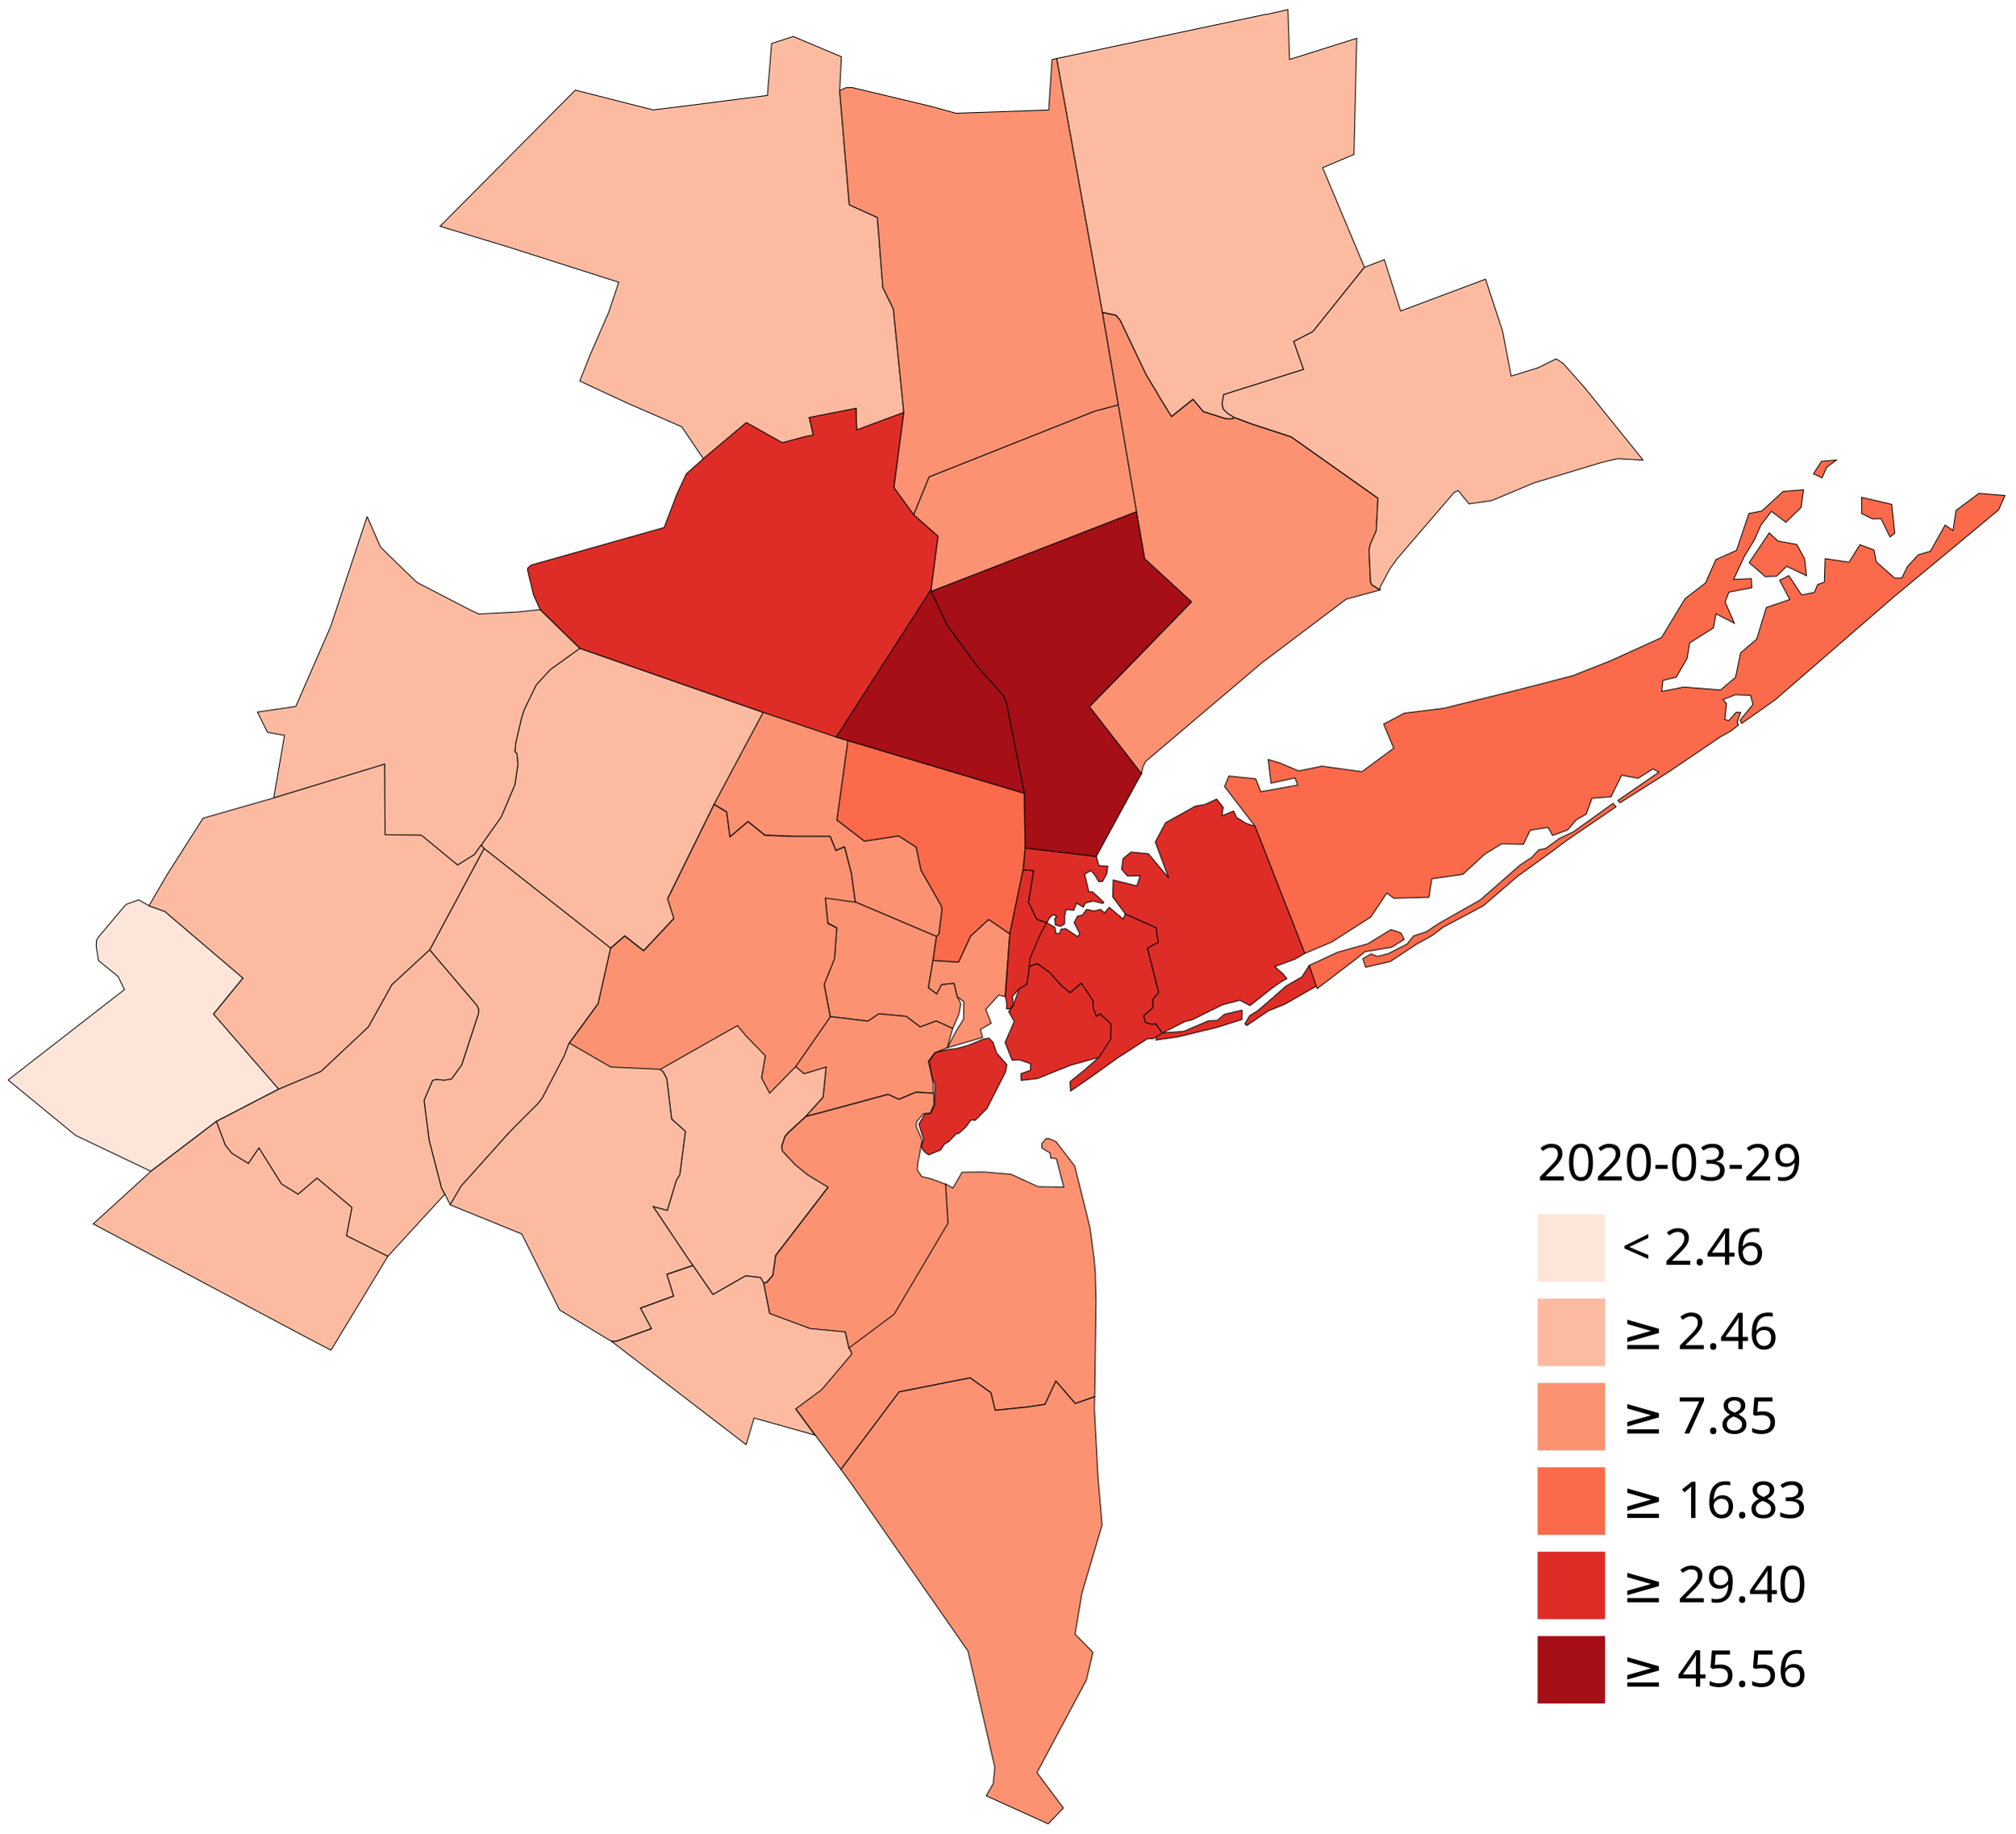
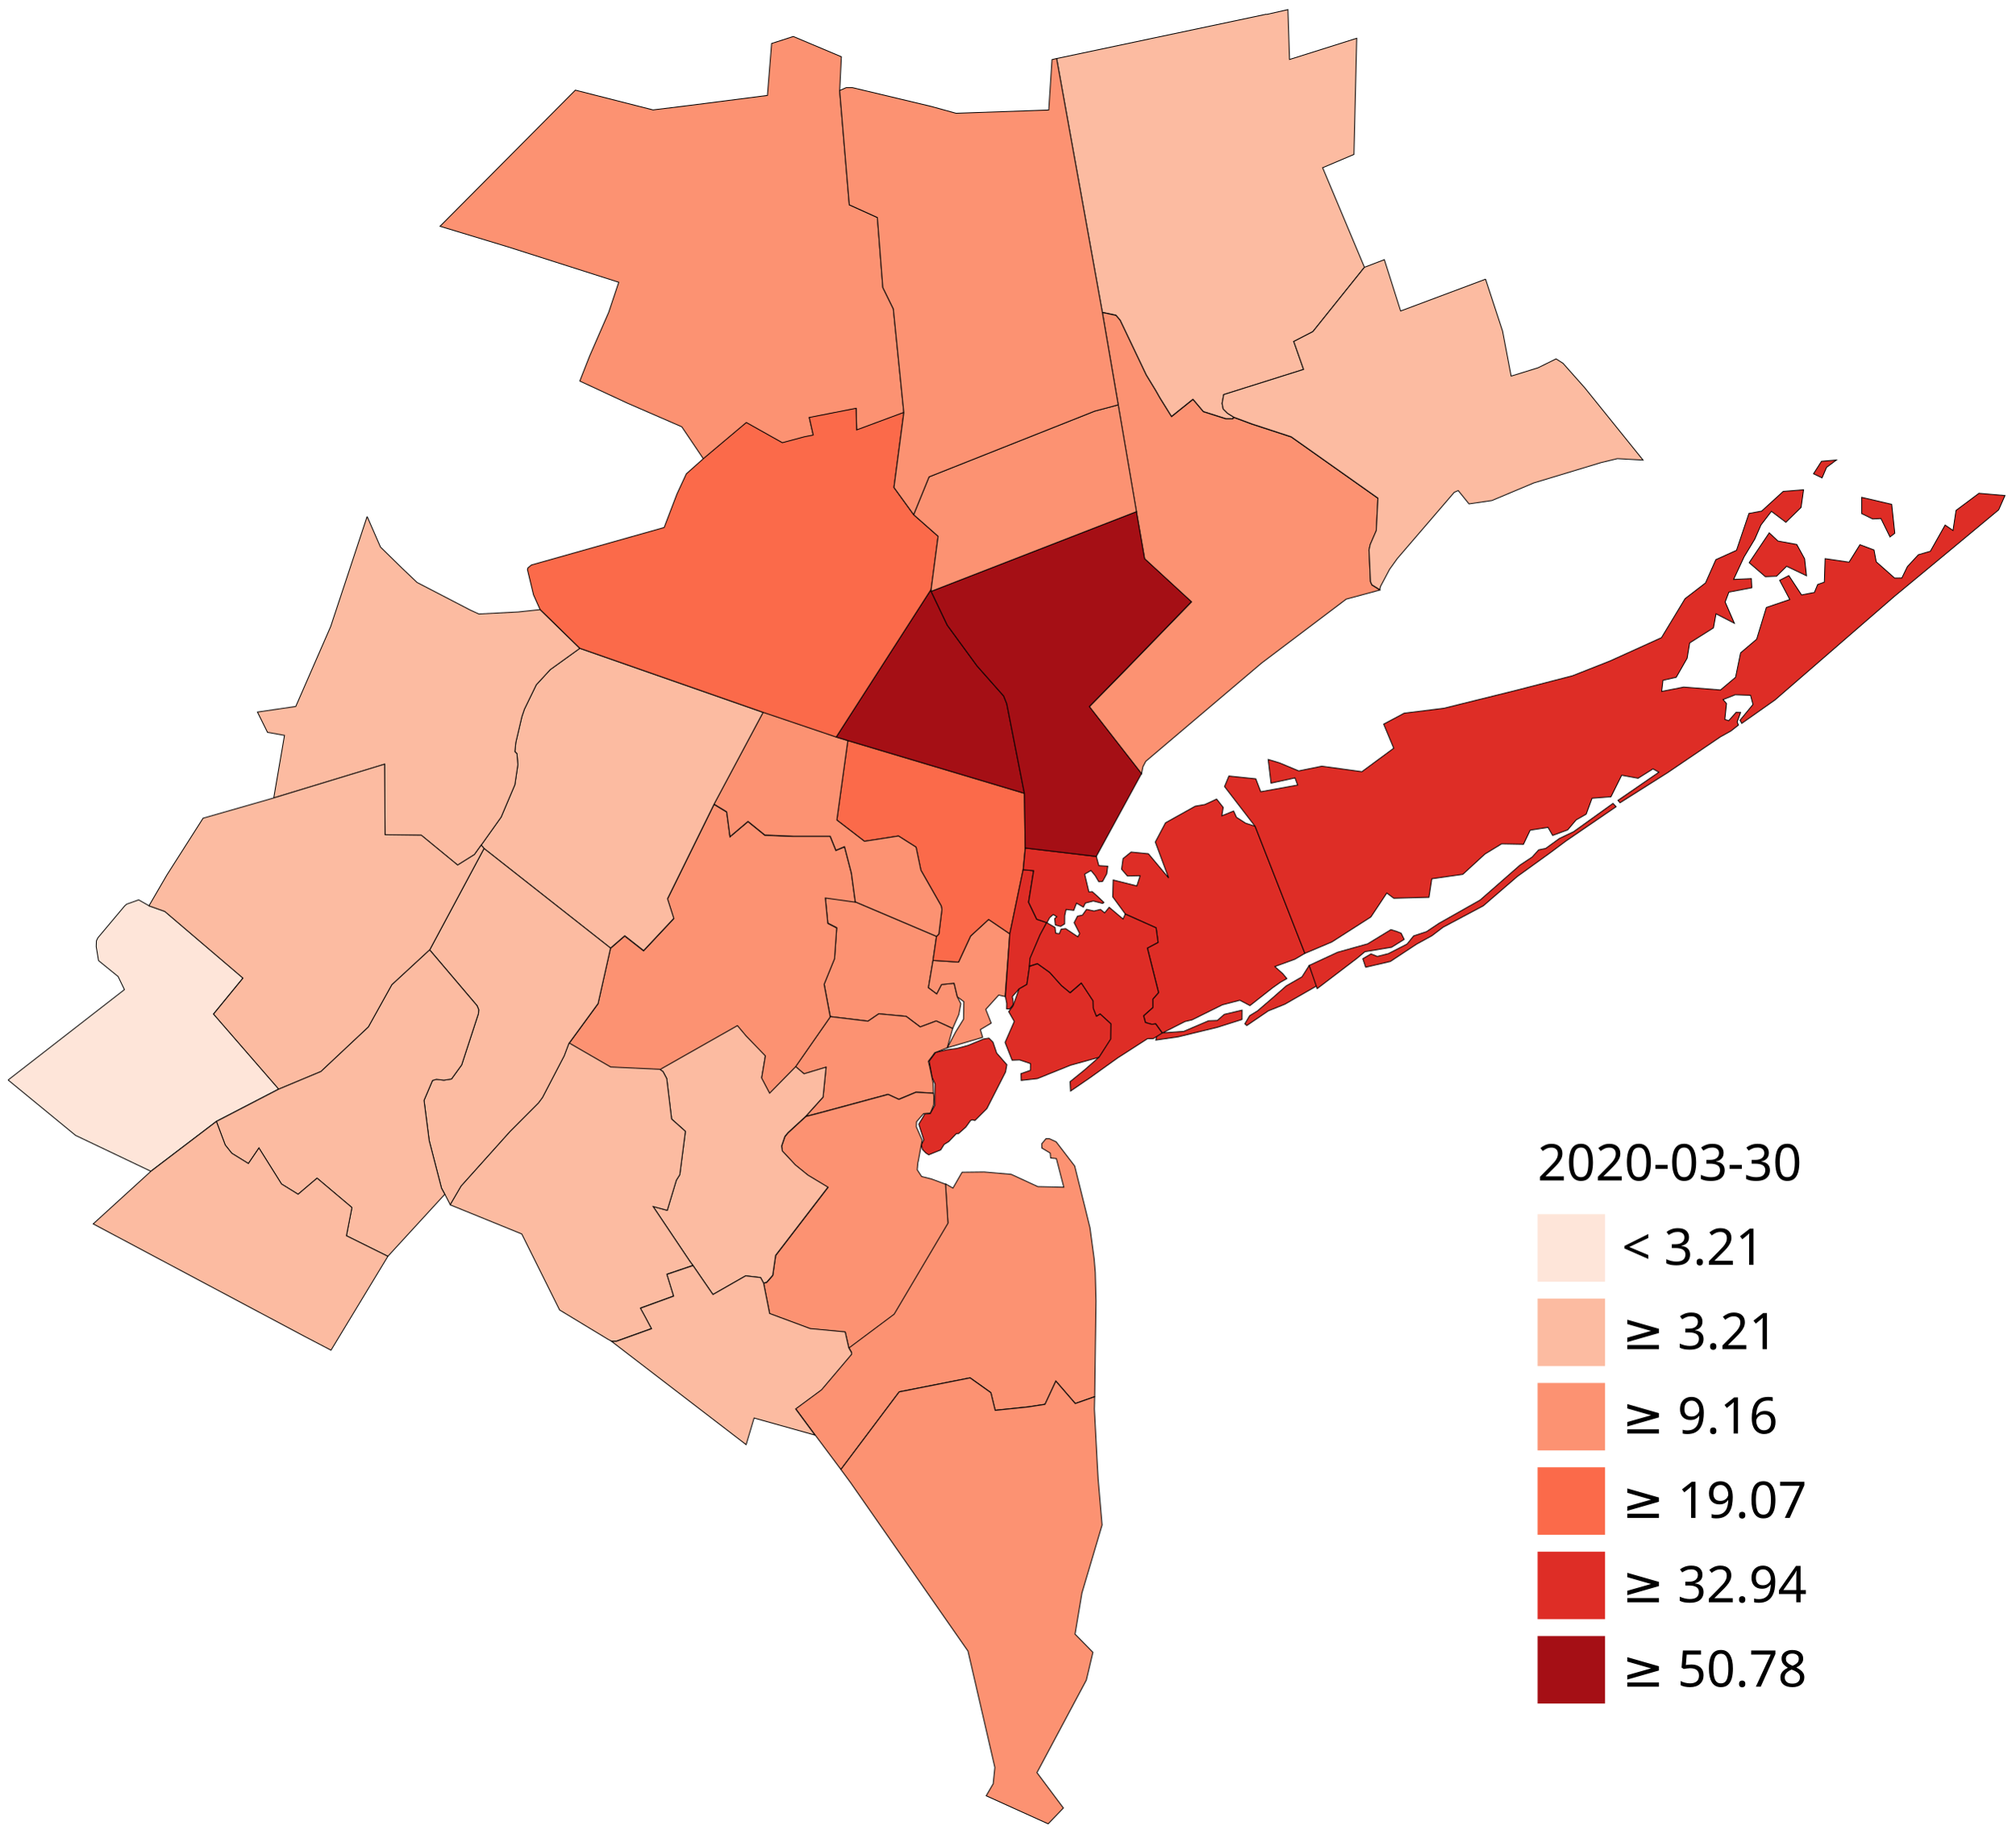
<svg xmlns="http://www.w3.org/2000/svg" id="svg4045" version="1.1" viewBox="0 0 316.019 287.485" height="1086.557" width="1194.401">
  <g transform="translate(108.116 49.338)" id="layer1">
    <g transform="matrix(4.55406 0 0 4.54983 -4052.057 -828.899)" id="g3993" stroke="#000" stroke-width="0.029">
      <path d="m 909.638,171.837 0.74,-0.168 0.055,1.719 2.314,-0.731 -0.095,4.002 -1.079,0.459 1.439,3.43 -1.776,2.218 -0.659,0.34 0.338,0.963 -2.75,0.867 -0.055,0.306 0.037,0.191 0.146,0.146 0.218,0.136 -0.032,0.05 h -0.241 l -0.775,-0.246 -0.357,-0.423 -0.739,0.594 -0.397,-0.639 -0.15,-0.264 -0.323,-0.531 -0.9,-1.89 -0.144,-0.168 -0.467,-0.1 -1.574,-8.743 7.224,-1.528" style="fill:#fcbba1" />
      <path d="m 904.534,185.29 -0.546,-3.182 0.467,0.1 0.144,0.168 0.9,1.89 0.323,0.531 0.15,0.264 0.397,0.639 0.739,-0.594 0.357,0.423 0.775,0.246 h 0.241 l 0.032,-0.05 0.626,0.233 1.351,0.442 2.988,2.115 -0.057,1.116 -0.209,0.481 -0.041,0.186 0.05,1.094 0.048,0.109 0.275,0.171 -1.159,0.314 -2.91,2.2 -3.992,3.389 -0.098,0.188 -0.05,0.247 -1.797,-2.312 1.252,-1.278 2.264,-2.334 -1.611,-1.483 -0.282,-1.623 -0.628,-3.68" style="fill:#fc9272" />
      <path d="m 917.183,180.958 0.587,1.792 0.295,1.549 0.926,-0.287 0.62,-0.307 0.241,0.154 0.747,0.843 2.008,2.492 -0.884,-0.05 -0.562,0.136 -2.314,0.7 -1.446,0.608 -0.788,0.115 -0.371,-0.459 -0.136,0.06 -1.961,2.283 -0.266,0.371 -0.314,0.594 -0.021,0.09 v 0.02 l -0.275,-0.171 -0.048,-0.109 -0.05,-1.094 0.041,-0.186 0.209,-0.481 0.057,-1.116 -2.988,-2.115 -1.351,-0.442 -0.626,-0.233 -0.218,-0.136 -0.146,-0.146 -0.037,-0.191 0.055,-0.306 2.75,-0.867 -0.338,-0.963 0.659,-0.34 1.776,-2.218 0.684,-0.262 0.56,1.769 2.927,-1.097" style="fill:#fcbba1" />
      <path d="m 898.583,212.137 0.259,0.148 0.313,-0.546 0.762,-0.009 0.929,0.08 0.919,0.424 0.894,0.021 -0.255,-0.987 -0.198,-0.021 -0.014,-0.169 -0.286,-0.171 -0.007,-0.149 0.089,-0.105 0.055,-0.07 h 0.121 l 0.232,0.107 0.639,0.835 0.385,1.55 0.13,0.535 0.011,0.04 0.144,1.075 0.039,0.467 0.025,0.99 -0.045,3.287 -0.669,0.236 -0.669,-0.774 -0.374,0.802 -0.571,0.088 -1.144,0.119 -0.148,-0.609 -0.715,-0.51 -2.444,0.483 -2.008,2.676 -0.893,-1.196 -0.665,-0.901 0.891,-0.659 1.034,-1.221 v -0.06 l -0.095,-0.168 1.559,-1.166 1.854,-3.136 -0.084,-1.347" style="fill:#fc9272" />
      <path d="m 894.981,221.987 2.008,-2.676 2.444,-0.483 0.715,0.51 0.148,0.609 1.144,-0.119 0.571,-0.088 0.374,-0.802 0.669,0.774 0.669,-0.235 -0.009,0.426 0.098,1.879 0.03,0.523 0.136,1.59 -0.694,2.345 -0.237,1.418 0.615,0.626 -0.226,0.956 -1.701,3.19 0.91,1.219 -0.524,0.546 -2.134,-0.967 0.241,-0.415 0.057,-0.562 -0.925,-4.009 -4.042,-5.804 -0.337,-0.458" style="fill:#fc9272" />
      <path d="m 899.519,209.926 -0.071,0.03 -0.162,0.226 -0.253,0.225 h -0.073 l -0.259,0.272 -0.162,0.1 -0.119,0.191 -0.412,0.168 -0.095,-0.06 -0.122,-0.126 -0.035,-0.16 0.082,-0.168 -0.173,-0.542 0.211,-0.354 0.182,-0.008 0.162,-0.292 0.005,-0.735 -0.101,-0.227 -0.102,-0.556 0.225,-0.302 0.404,-0.094 0.314,-0.04 0.224,-0.058 0.177,-0.05 0.53,-0.219 0.187,-0.03 0.137,0.137 0.128,0.378 0.351,0.401 -0.046,0.25 -0.642,1.261 -0.412,0.411 -0.08,-0.02" style="fill:#de2d26" />
      <path d="m 895.478,202.42 2.797,1.189 -0.121,0.829 -0.158,0.939 0.285,0.213 0.165,-0.321 0.434,-0.045 0.112,0.469 0.122,0.237 -0.07,0.371 -0.211,0.481 -0.566,-0.259 -0.552,0.206 -0.482,-0.364 -0.945,-0.088 -0.37,0.253 -1.3,-0.157 -0.211,-1.122 0.359,-0.884 0.074,-1.059 -0.306,-0.156 -0.086,-0.878 1.032,0.144" style="fill:#fc9272" />
      <path d="m 894.617,206.375 1.3,0.157 0.37,-0.253 0.945,0.088 0.482,0.364 0.552,-0.206 0.566,0.259 -0.186,0.666 -0.356,0.141 -0.08,0.03 -0.039,0.06 -0.176,0.232 0.056,0.236 0.107,0.515 0.012,0.346 -0.604,-0.034 -0.589,0.246 -0.371,-0.171 -2.349,0.636 -0.483,0.125 0.595,-0.661 0.103,-1.03 -0.758,0.228 -0.293,-0.251 1.196,-1.719" style="fill:#fc9272" />
      <path d="m 900.799,203.522 -0.162,2.161 -0.22,-0.05 -0.445,0.492 0.187,0.474 -0.373,0.223 0.079,0.269 -1.217,0.357 0.287,-0.545 0.272,-0.441 0.01,-0.602 -0.223,-0.167 -0.112,-0.469 -0.434,0.045 -0.165,0.321 -0.285,-0.213 0.158,-0.939 0.88,0.058 0.415,-0.899 0.62,-0.571 0.729,0.496" style="fill:#fc9272" />
      <path d="m 895.222,196.861 6.081,1.819 0.027,1.884 -0.071,0.747 -0.46,2.211 -0.729,-0.496 -0.62,0.571 -0.415,0.899 -0.88,-0.058 0.121,-0.829 0.08,-0.08 0.105,-0.85 -0.025,-0.122 -0.699,-1.228 -0.166,-0.795 -0.605,-0.384 -1.173,0.182 -0.95,-0.732 0.378,-2.739" style="fill:#fb6a4a" />
      <path d="m 898.171,209.011 0.016,0.129 -0.009,0.273 -0.076,0.195 -0.041,0.094 -0.112,0.006 -0.119,0.01 -0.242,0.28 -0.007,0.176 0.2,0.457 -0.135,0.737 -0.011,0.03 -0.023,0.257 0.151,0.231 0.343,0.086 0.471,0.176 h 0.005 0.005 l 0.084,1.347 -1.854,3.136 -1.559,1.166 -0.124,-0.548 -1.204,-0.114 -1.398,-0.52 -0.207,-1.046 0.105,-0.03 0.209,-0.241 0.099,-0.686 1.802,-2.349 -0.687,-0.414 -0.435,-0.353 -0.449,-0.481 -0.025,-0.168 0.112,-0.331 0.105,-0.129 0.617,-0.568 0.483,-0.125 2.349,-0.636 0.371,0.171 0.589,-0.246 0.604,0.034" style="fill:#fc9272" />
      <path d="m 893.421,208.094 0.293,0.251 0.758,-0.228 -0.103,1.03 -0.595,0.661 -0.617,0.568 -0.105,0.129 -0.112,0.331 0.025,0.168 0.449,0.481 0.435,0.353 0.687,0.414 -1.802,2.349 -0.099,0.686 -0.209,0.241 -0.105,0.03 -0.102,-0.191 -0.515,-0.06 -1.127,0.644 -0.69,-1.004 -0.107,-0.144 -1.263,-1.884 0.487,0.132 0.313,-1.038 0.119,-0.191 0.193,-1.494 -0.475,-0.424 -0.168,-1.395 -0.128,-0.24 -0.112,-0.08 2.676,-1.519 0.299,0.356 0.664,0.688 -0.129,0.761 0.275,0.524 0.891,-0.909" style="fill:#fcbba1" />
      <path d="m 890.611,199.061 0.438,0.266 0.113,0.856 0.621,-0.526 0.58,0.47 0.98,0.04 h 1.271 l 0.196,0.485 0.297,-0.125 0.236,0.911 0.135,0.993 -1.032,-0.144 0.086,0.878 0.306,0.156 -0.074,1.059 -0.359,0.884 0.211,1.122 -1.196,1.719 -0.891,0.909 -0.275,-0.524 0.129,-0.761 -0.664,-0.688 -0.299,-0.356 -2.676,1.519 -1.688,-0.078 -1.431,-0.828 0.994,-1.361 0.429,-1.911 0.491,-0.425 0.65,0.51 1.038,-1.109 -0.216,-0.676 1.599,-3.251" style="fill:#fc9272" />
      <path d="m 894.821,196.74 0.401,0.121 -0.378,2.739 0.95,0.732 1.173,-0.182 0.605,0.384 0.166,0.795 0.699,1.228 0.025,0.122 -0.105,0.85 -0.08,0.08 -2.797,-1.189 -0.135,-0.993 -0.236,-0.911 -0.297,0.125 -0.196,-0.485 h -1.271 l -0.98,-0.04 -0.58,-0.47 -0.621,0.526 -0.113,-0.856 -0.438,-0.266 1.694,-3.173 2.516,0.852" style="fill:#fc9272" />
      <path d="m 892.305,195.888 -1.694,3.173 -1.599,3.251 0.216,0.676 -1.038,1.109 -0.65,-0.51 -0.491,0.425 -4.356,-3.432 -0.096,-0.119 0.685,-0.963 0.474,-1.118 0.103,-0.692 -0.032,-0.378 -0.071,-0.07 0.032,-0.313 0.209,-0.892 0.087,-0.257 0.41,-0.843 0.481,-0.522 1.014,-0.731 6.315,2.209" style="fill:#fcbba1" />
      <path d="m 882.694,200.58 4.356,3.432 -0.429,1.911 -0.994,1.361 -0.166,0.44 -0.749,1.439 -0.137,0.185 -0.979,0.983 -1.688,1.884 -0.376,0.644 -0.187,-0.362 -0.114,-0.209 -0.424,-1.64 -0.178,-1.387 0.292,-0.686 0.136,-0.04 0.257,0.03 0.26,-0.04 0.351,-0.486 0.578,-1.771 0.009,-0.135 -0.057,-0.136 -1.631,-1.922 1.872,-3.496" style="fill:#fcbba1" />
      <path d="m 885.626,207.284 1.431,0.828 1.688,0.078 0.112,0.08 0.128,0.24 0.168,1.395 0.475,0.424 -0.193,1.494 -0.119,0.191 -0.313,1.038 -0.487,-0.132 1.263,1.884 0.107,0.144 -0.896,0.304 0.231,0.75 -1.141,0.416 0.179,0.327 0.201,0.379 -1.211,0.435 h -0.168 l -0.114,-0.06 -1.671,-1.013 -1.302,-2.619 -2.466,-1.005 0.376,-0.644 1.688,-1.884 0.979,-0.983 0.137,-0.185 0.749,-1.439 0.166,-0.44" style="fill:#fcbba1" />
      <path d="m 889.887,214.95 0.69,1.004 1.127,-0.644 0.515,0.06 0.102,0.191 0.207,1.046 1.398,0.52 1.204,0.114 0.124,0.548 0.095,0.168 v 0.06 l -1.034,1.221 -0.891,0.659 0.665,0.901 -2.096,-0.588 -0.273,0.918 -4.635,-3.561 h 0.168 l 1.211,-0.435 -0.201,-0.379 -0.179,-0.327 1.141,-0.416 -0.231,-0.75 0.896,-0.304" style="fill:#fcbba1" />
      <path style="fill:#de2d26" d="m 901.258,201.418 -0.459,2.211 -0.151,2.163 0.046,0.233 -0.003,0.19 0.103,0.004 0.127,-0.154 -0.013,-0.17 -0.021,-0.103 0.232,-0.265 0.268,-0.154 0.092,-0.625 0.023,-0.271 0.344,-0.811 0.229,-0.422 -0.35,-0.117 -0.281,-0.588 0.174,-1.088 z" transform="translate(0 -.107)" />
-       <path d="m 894.94,174.458 0.332,3.938 0.967,0.438 0.188,2.412 0.362,0.738 0.361,3.577 -1.622,0.603 -0.019,-0.745 -1.613,0.316 0.137,0.606 -0.305,0.06 -0.759,0.204 -1.239,-0.696 -1.48,1.246 -0.747,-1.109 -1.865,-0.811 -1.646,-0.765 0.337,-0.859 0.658,-1.51 0.346,-1.036 -3.799,-1.214 -2.355,-0.715 4.66,-4.692 2.676,0.682 1.296,-0.16 2.642,-0.339 0.144,-1.79 0.747,-0.242 1.655,0.699 -0.057,1.166" style="fill:#fcbba1" />
+       <path d="m 894.94,174.458 0.332,3.938 0.967,0.438 0.188,2.412 0.362,0.738 0.361,3.577 -1.622,0.603 -0.019,-0.745 -1.613,0.316 0.137,0.606 -0.305,0.06 -0.759,0.204 -1.239,-0.696 -1.48,1.246 -0.747,-1.109 -1.865,-0.811 -1.646,-0.765 0.337,-0.859 0.658,-1.51 0.346,-1.036 -3.799,-1.214 -2.355,-0.715 4.66,-4.692 2.676,0.682 1.296,-0.16 2.642,-0.339 0.144,-1.79 0.747,-0.242 1.655,0.699 -0.057,1.166" style="fill:#fc9272" />
      <path d="m 901.33,200.564 2.45,0.291 0.086,0.316 0.307,0.02 -0.035,0.262 -0.143,0.262 -0.13,0.012 -0.123,-0.21 -0.147,-0.178 -0.217,0.126 0.146,0.613 0.115,-0.01 0.192,0.172 0.209,0.2 -0.043,0.034 -0.322,-0.083 -0.273,0.071 -0.069,0.139 -0.236,-0.136 -0.095,0.247 -0.265,-0.029 -0.045,0.212 -0.003,0.284 -0.141,0.087 -0.179,-0.049 -0.024,-0.221 0.073,-0.065 -0.122,-0.074 -0.121,0.104 -0.097,0.177 -0.349,-0.118 -0.282,-0.588 0.175,-1.087 -0.359,-0.033 0.071,-0.747" style="fill:#de2d26" />
      <path d="m 900.91,206.009 0.209,-0.589 0.269,-0.154 0.09,-0.624 0.277,-0.089 0.423,0.303 0.405,0.453 0.297,0.245 0.387,-0.334 0.405,0.616 0.007,0.254 0.107,0.272 0.13,-0.077 0.373,0.342 -0.007,0.523 -0.4,0.625 -0.99,0.275 -1.143,0.461 -0.556,0.063 -0.007,-0.235 0.323,-0.112 0.004,-0.232 -0.375,-0.127 -0.259,0.009 -0.241,-0.613 0.316,-0.723 -0.192,-0.337 z" style="fill:#de2d26" />
      <path d="m 898.09,191.718 0.556,1.166 1.027,1.406 0.916,1.036 0.105,0.264 0.608,3.09 -6.081,-1.819 -0.401,-0.121 3.27,-5.092 v 0.07" style="fill:#a50f15" />
      <path style="fill:#de2d26" d="m 907.922,198.984 -0.406,0.188 -0.33,0.057 -1.023,0.572 -0.352,0.664 0.459,1.238 -0.697,-0.834 -0.596,-0.059 -0.277,0.225 -0.051,0.367 0.201,0.234 0.438,-0.01 -0.113,0.352 -0.814,-0.205 -0.016,0.582 0.434,0.592 1.061,0.475 0.068,0.502 -0.367,0.195 0.385,1.535 -0.195,0.223 0.002,0.289 -0.322,0.287 0.065,0.234 0.223,0.062 0.129,-0.018 0.223,0.312 -0.17,0.012 -0.053,0.236 0.775,-0.113 1.34,-0.326 0.854,-0.271 0.002,-0.322 -0.615,0.146 -0.236,0.209 -0.305,0.012 -0.854,0.365 -0.725,0.051 0.771,-0.391 0.24,-0.057 1.045,-0.518 0.602,-0.158 0.348,0.184 0.772,-0.608 0.273,-0.194 0.226,-0.129 -0.139,-0.167 -0.276,-0.247 0.693,-0.254 0.344,-0.203 -1.713,-4.377 -0.332,-0.109 -0.312,-0.201 -0.098,-0.217 -0.406,0.164 0.047,-0.289 z m 3.189,5.733 -0.249,0.394 -0.54,0.31 -0.477,0.42 -0.514,0.443 -0.27,0.166 -0.166,0.279 0.066,0.061 0.742,-0.506 0.568,-0.229 1.114,-0.64 z" transform="translate(0 -.107)" />
-       <path d="m 897.149,185.561 -0.339,2.577 0.678,0.937 0.843,0.745 -0.24,1.828 -3.27,5.092 -2.516,-0.852 -6.315,-2.209 -1.367,-1.337 -0.225,-0.503 -0.209,-0.87 0.016,-0.06 0.121,-0.1 4.571,-1.292 0.442,-1.157 0.321,-0.692 0.587,-0.523 1.48,-1.246 1.239,0.696 0.759,-0.204 0.305,-0.06 -0.137,-0.606 1.613,-0.316 0.019,0.745 1.622,-0.603" style="fill:#de2d26" />
+       <path d="m 897.149,185.561 -0.339,2.577 0.678,0.937 0.843,0.745 -0.24,1.828 -3.27,5.092 -2.516,-0.852 -6.315,-2.209 -1.367,-1.337 -0.225,-0.503 -0.209,-0.87 0.016,-0.06 0.121,-0.1 4.571,-1.292 0.442,-1.157 0.321,-0.692 0.587,-0.523 1.48,-1.246 1.239,0.696 0.759,-0.204 0.305,-0.06 -0.137,-0.606 1.613,-0.316 0.019,0.745 1.622,-0.603" style="fill:#fb6a4a" />
      <path d="m 902.074,203.138 0.284,0.165 0.022,0.197 0.127,0.017 0.059,-0.155 0.156,-0.02 0.421,0.281 0.063,-0.111 -0.19,-0.375 0.115,-0.224 0.17,-0.036 0.141,-0.198 0.258,0.056 0.223,-0.055 0.143,0.119 0.156,-0.192 0.478,0.404 0.076,-0.17 1.061,0.474 0.068,0.501 -0.369,0.196 0.386,1.534 -0.197,0.223 0.002,0.289 -0.321,0.287 0.063,0.234 0.222,0.062 0.13,-0.017 0.227,0.316 -0.306,0.193 -0.199,0.002 -1.034,0.667 -0.968,0.694 -0.649,0.445 -0.016,-0.324 0.486,-0.395 0.515,-0.453 0.4,-0.625 0.007,-0.523 -0.373,-0.342 -0.13,0.077 -0.107,-0.272 -0.007,-0.254 -0.405,-0.616 -0.387,0.334 -0.297,-0.245 -0.405,-0.453 -0.423,-0.303 -0.277,0.089 0.023,-0.271 0.346,-0.811 0.227,-0.422" style="fill:#de2d26" />
-       <path style="fill:#fb6a4a" d="m 928.476,187.773 0.295,0.141 0.156,-0.364 0.338,-0.252 -0.513,0.044 z m -0.342,0.551 -0.701,0.056 -0.742,0.678 -0.438,0.082 -0.428,1.27 -0.711,0.322 -0.357,0.803 -0.703,0.541 -0.812,1.344 -1.775,0.805 -1.293,0.51 -1.988,0.514 -2.439,0.605 -1.367,0.17 -0.705,0.377 0.346,0.83 -1.096,0.809 -1.381,-0.189 -0.795,0.162 -0.658,-0.275 -0.393,-0.119 0.098,0.816 0.826,-0.18 0.09,0.246 -1.271,0.23 -0.17,-0.445 -0.926,-0.096 -0.15,0.363 1.053,1.371 1.713,4.379 0.928,-0.393 1.346,-0.863 0.547,-0.824 0.242,0.18 1.211,-0.033 0.098,-0.639 1.066,-0.152 0.764,-0.701 0.572,-0.35 0.754,0.014 0.232,-0.486 0.613,-0.096 0.16,0.277 0.518,-0.191 0.291,-0.344 0.346,-0.199 0.201,-0.547 0.652,-0.051 0.369,-0.742 0.564,0.104 0.514,-0.324 0.203,0.115 -1.41,0.971 0.072,0.082 1.641,-1.039 1.814,-1.232 0.365,-0.204 0.257,-0.202 -0.043,-0.108 0.117,-0.326 -0.153,-0.006 -0.256,0.288 -0.133,-0.043 0.058,-0.547 -0.121,-0.137 0.42,-0.166 0.528,0.019 0.084,0.315 -0.446,0.544 0.06,0.108 1.149,-0.811 4.107,-3.566 1.828,-1.516 1.762,-1.467 0.217,-0.492 -0.896,-0.078 -0.789,0.59 -0.105,0.691 -0.271,-0.186 -0.508,0.902 -0.414,0.121 -0.377,0.408 -0.191,0.393 -0.25,0.002 -0.631,-0.559 -0.078,-0.408 -0.484,-0.182 -0.375,0.602 -0.824,-0.121 -0.027,0.809 -0.229,0.082 -0.113,0.273 -0.443,0.086 -0.438,-0.666 -0.316,0.162 0.35,0.662 -0.807,0.273 -0.334,1.094 -0.553,0.471 -0.174,0.842 -0.518,0.438 -1.268,-0.1 -0.758,0.15 0.045,-0.383 0.457,-0.105 0.375,-0.656 0.088,-0.529 0.818,-0.518 0.088,-0.484 0.633,0.326 -0.318,-0.732 0.129,-0.342 0.789,-0.152 -0.016,-0.312 -0.611,0.027 0.361,-0.777 0.369,-0.613 0.213,-0.488 0.359,-0.469 0.498,0.377 0.523,-0.512 z m 2.002,0.261 v 0.561 l 0.377,0.184 0.285,-0.014 0.311,0.633 0.166,-0.127 -0.107,-0.996 z m -3.184,1.223 -0.691,1.029 0.557,0.482 0.385,-0.016 0.348,-0.342 0.684,0.326 -0.065,-0.584 -0.271,-0.494 -0.648,-0.119 z m -5.381,9.326 -1.357,0.975 -0.486,0.232 -0.475,0.344 -0.24,0.049 -0.225,0.248 -0.418,0.277 -1.371,1.203 -1.422,0.805 -0.428,0.287 -0.443,0.146 -0.225,0.281 -0.645,0.33 -0.379,0.096 -0.219,-0.086 -0.281,0.166 0.098,0.293 0.85,-0.199 0.902,-0.596 0.529,-0.291 0.385,-0.293 1.387,-0.74 1.17,-1.01 1.131,-0.816 0.541,-0.404 1.729,-1.184 z m -7.646,4.35 -0.803,0.49 -1.033,0.289 -0.979,0.455 0.275,0.799 1.371,-1.045 0.273,-0.227 0.918,-0.154 0.434,-0.271 -0.105,-0.213 -0.143,-0.057 z" transform="translate(0 -.107)" />
+       <path style="fill:#de2d26" d="m 928.476,187.773 0.295,0.141 0.156,-0.364 0.338,-0.252 -0.513,0.044 z m -0.342,0.551 -0.701,0.056 -0.742,0.678 -0.438,0.082 -0.428,1.27 -0.711,0.322 -0.357,0.803 -0.703,0.541 -0.812,1.344 -1.775,0.805 -1.293,0.51 -1.988,0.514 -2.439,0.605 -1.367,0.17 -0.705,0.377 0.346,0.83 -1.096,0.809 -1.381,-0.189 -0.795,0.162 -0.658,-0.275 -0.393,-0.119 0.098,0.816 0.826,-0.18 0.09,0.246 -1.271,0.23 -0.17,-0.445 -0.926,-0.096 -0.15,0.363 1.053,1.371 1.713,4.379 0.928,-0.393 1.346,-0.863 0.547,-0.824 0.242,0.18 1.211,-0.033 0.098,-0.639 1.066,-0.152 0.764,-0.701 0.572,-0.35 0.754,0.014 0.232,-0.486 0.613,-0.096 0.16,0.277 0.518,-0.191 0.291,-0.344 0.346,-0.199 0.201,-0.547 0.652,-0.051 0.369,-0.742 0.564,0.104 0.514,-0.324 0.203,0.115 -1.41,0.971 0.072,0.082 1.641,-1.039 1.814,-1.232 0.365,-0.204 0.257,-0.202 -0.043,-0.108 0.117,-0.326 -0.153,-0.006 -0.256,0.288 -0.133,-0.043 0.058,-0.547 -0.121,-0.137 0.42,-0.166 0.528,0.019 0.084,0.315 -0.446,0.544 0.06,0.108 1.149,-0.811 4.107,-3.566 1.828,-1.516 1.762,-1.467 0.217,-0.492 -0.896,-0.078 -0.789,0.59 -0.105,0.691 -0.271,-0.186 -0.508,0.902 -0.414,0.121 -0.377,0.408 -0.191,0.393 -0.25,0.002 -0.631,-0.559 -0.078,-0.408 -0.484,-0.182 -0.375,0.602 -0.824,-0.121 -0.027,0.809 -0.229,0.082 -0.113,0.273 -0.443,0.086 -0.438,-0.666 -0.316,0.162 0.35,0.662 -0.807,0.273 -0.334,1.094 -0.553,0.471 -0.174,0.842 -0.518,0.438 -1.268,-0.1 -0.758,0.15 0.045,-0.383 0.457,-0.105 0.375,-0.656 0.088,-0.529 0.818,-0.518 0.088,-0.484 0.633,0.326 -0.318,-0.732 0.129,-0.342 0.789,-0.152 -0.016,-0.312 -0.611,0.027 0.361,-0.777 0.369,-0.613 0.213,-0.488 0.359,-0.469 0.498,0.377 0.523,-0.512 z m 2.002,0.261 v 0.561 l 0.377,0.184 0.285,-0.014 0.311,0.633 0.166,-0.127 -0.107,-0.996 z m -3.184,1.223 -0.691,1.029 0.557,0.482 0.385,-0.016 0.348,-0.342 0.684,0.326 -0.065,-0.584 -0.271,-0.494 -0.648,-0.119 z m -5.381,9.326 -1.357,0.975 -0.486,0.232 -0.475,0.344 -0.24,0.049 -0.225,0.248 -0.418,0.277 -1.371,1.203 -1.422,0.805 -0.428,0.287 -0.443,0.146 -0.225,0.281 -0.645,0.33 -0.379,0.096 -0.219,-0.086 -0.281,0.166 0.098,0.293 0.85,-0.199 0.902,-0.596 0.529,-0.291 0.385,-0.293 1.387,-0.74 1.17,-1.01 1.131,-0.816 0.541,-0.404 1.729,-1.184 z m -7.646,4.35 -0.803,0.49 -1.033,0.289 -0.979,0.455 0.275,0.799 1.371,-1.045 0.273,-0.227 0.918,-0.154 0.434,-0.271 -0.105,-0.213 -0.143,-0.057 z" transform="translate(0 -.107)" />
      <path d="m 898.09,191.718 7.071,-2.748 0.282,1.623 1.611,1.483 -2.264,2.334 -1.252,1.278 1.797,2.312 -1.556,2.855 -2.45,-0.291 -0.027,-1.884 -0.608,-3.09 -0.105,-0.264 -0.916,-1.036 -1.027,-1.406 -0.556,-1.166" style="fill:#a50f15" />
      <path d="m 904.534,185.29 0.628,3.68 -7.071,2.748 v -0.07 l 0.24,-1.828 -0.843,-0.745 0.531,-1.303 5.705,-2.266 0.809,-0.216" style="fill:#fc9272" />
      <path d="m 902.414,173.365 1.574,8.743 0.546,3.182 -0.809,0.216 -5.705,2.266 -0.531,1.303 -0.678,-0.937 0.339,-2.577 -0.361,-3.577 -0.362,-0.738 -0.188,-2.412 -0.967,-0.438 -0.332,-3.938 0.226,-0.1 h 0.216 l 2.721,0.65 0.847,0.234 3.191,-0.113 0.112,-1.736 0.16,-0.04" style="fill:#fc9272" />
      <path d="m 866.304,208.562 4.008,-3.118 -0.218,-0.451 -0.674,-0.548 -0.08,-0.483 0.007,-0.199 0.05,-0.104 0.925,-1.102 0.07,-0.06 0.41,-0.146 0.353,0.201 0.547,0.193 2.692,2.298 -1.014,1.239 2.245,2.587 -2.147,1.114 -2.259,1.721 -2.588,-1.234 -2.327,-1.913" style="fill:#fee5d9" />
      <path d="m 878.668,189.138 0.46,1.053 0.738,0.723 0.522,0.497 1.831,0.95 0.298,0.137 1.351,-0.07 0.754,-0.08 1.367,1.337 -1.014,0.731 -0.481,0.522 -0.41,0.843 -0.087,0.257 -0.209,0.892 -0.032,0.313 0.071,0.07 0.032,0.378 -0.103,0.692 -0.474,1.118 -0.685,0.963 -0.234,0.328 -0.578,0.362 -1.25,-1.028 -1.25,-0.017 -0.016,-2.432 -3.817,1.163 0.371,-2.159 -0.585,-0.104 -0.347,-0.699 1.32,-0.193 1.201,-2.752 1.255,-3.792" style="fill:#fcbba1" />
      <path d="m 875.453,198.837 3.817,-1.163 0.016,2.432 1.25,0.017 1.25,1.028 0.578,-0.362 0.234,-0.328 0.096,0.119 -1.872,3.496 -1.299,1.2 -0.81,1.457 -1.634,1.534 -1.454,0.608 -2.245,-2.587 1.014,-1.239 -2.692,-2.298 -0.547,-0.193 0.619,-1.066 1.246,-1.956 2.434,-0.698" style="fill:#fcbba1" />
      <path d="m 880.822,204.076 1.631,1.922 0.057,0.136 -0.009,0.135 -0.578,1.771 -0.351,0.486 -0.26,0.04 -0.257,-0.03 -0.136,0.04 -0.292,0.686 0.178,1.387 0.424,1.64 0.114,0.209 -1.961,2.139 -1.428,-0.709 0.19,-0.972 -1.2,-1.013 -0.653,0.555 -0.571,-0.353 -0.778,-1.241 -0.363,0.535 -0.571,-0.353 -0.226,-0.285 -0.305,-0.812 2.147,-1.114 1.454,-0.608 1.634,-1.534 0.81,-1.457 1.299,-1.2" style="fill:#fcbba1" />
      <path d="m 873.478,209.988 0.305,0.812 0.226,0.285 0.571,0.353 0.363,-0.535 0.778,1.241 0.571,0.353 0.653,-0.555 1.2,1.013 -0.19,0.972 1.428,0.709 -1.959,3.236 -0.916,-0.479 -7.272,-3.874 1.984,-1.81 2.259,-1.721" style="fill:#fcbba1" />
    </g>
    <g id="g1003" transform="matrix(.26458 0 0 .26458 127.715 -62.671)">
      <path d="m 20,820 h 40 v 40 H 20 Z" fill="#fcbba1" />
      <path d="m 20,870 h 40 v 40 H 20 Z" fill="#fc9272" />
      <path d="m 20,920 h 40 v 40 H 20 Z" fill="#fb6a4a" />
      <path d="m 20,970 h 40 v 40 H 20 Z" fill="#de2d26" />
      <path d="m 20,770 h 40 v 40 H 20 Z" fill="#fee5d9" />
      <path d="m 20,1020 h 40 v 40 H 20 Z" fill="#a50f15" />
      <g font-size="30" font-family="Verdana">
        <text x="70" y="1050">
-           <tspan id="tspan905" x="70" y="1050">≥ 45.56</tspan>
+           <tspan id="tspan905" x="70" y="1050">≥ 50.78</tspan>
        </text>
        <text y="1000" x="70">
-           <tspan y="1000" x="70" id="tspan919">≥ 29.40</tspan>
+           <tspan y="1000" x="70" id="tspan919">≥ 32.94</tspan>
        </text>
        <text x="70" y="950">
-           <tspan id="tspan923" x="70" y="950">≥ 16.83</tspan>
+           <tspan id="tspan923" x="70" y="950">≥ 19.07</tspan>
        </text>
        <text y="900" x="70">
-           <tspan y="900" x="70" id="tspan927">≥ 7.85</tspan>
+           <tspan y="900" x="70" id="tspan927">≥ 9.16</tspan>
        </text>
        <text x="70" y="850">
-           <tspan id="tspan931" x="70" y="850">≥ 2.46</tspan>
+           <tspan id="tspan931" x="70" y="850">≥ 3.21</tspan>
        </text>
        <text y="800" x="70">
-           <tspan y="800" x="70" id="tspan935">&lt; 2.46</tspan>
+           <tspan y="800" x="70" id="tspan935">&lt; 3.21</tspan>
        </text>
        <text x="20" y="750">
-           <tspan id="tspan939" x="20" y="750">2020-03-29</tspan>
+           <tspan id="tspan939" x="20" y="750">2020-03-30</tspan>
        </text>
      </g>
    </g>
  </g>
</svg>
